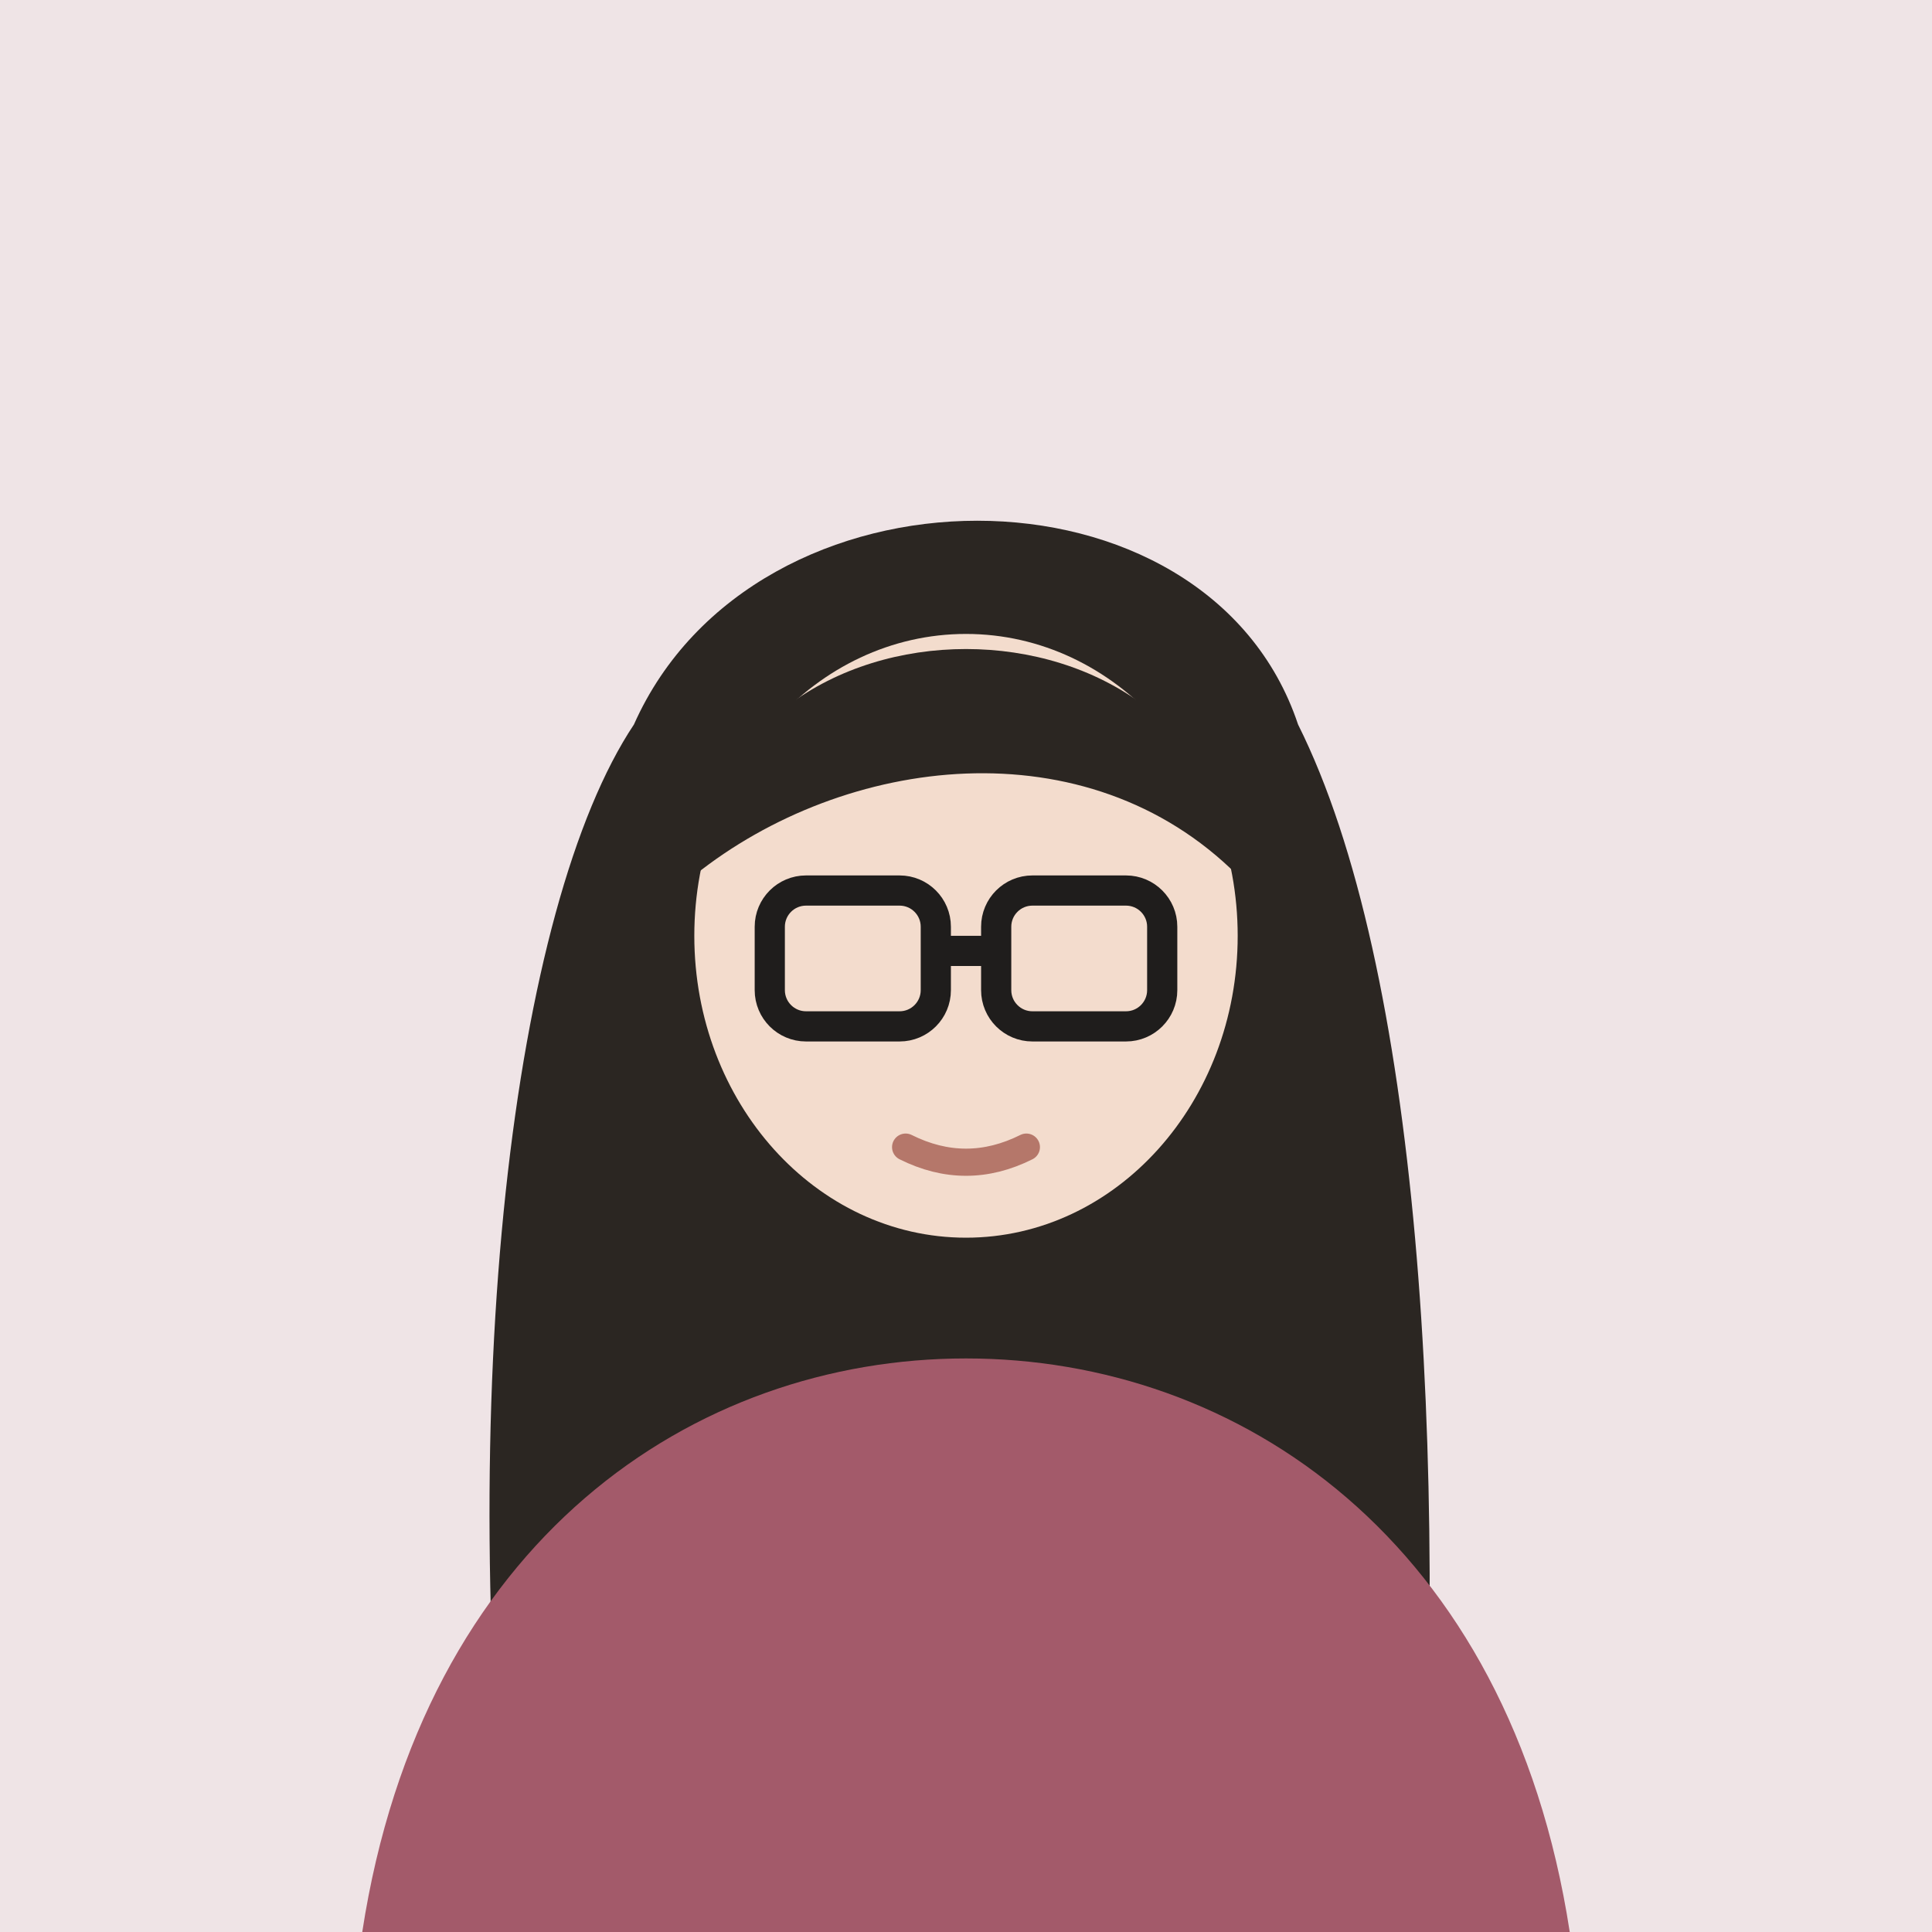
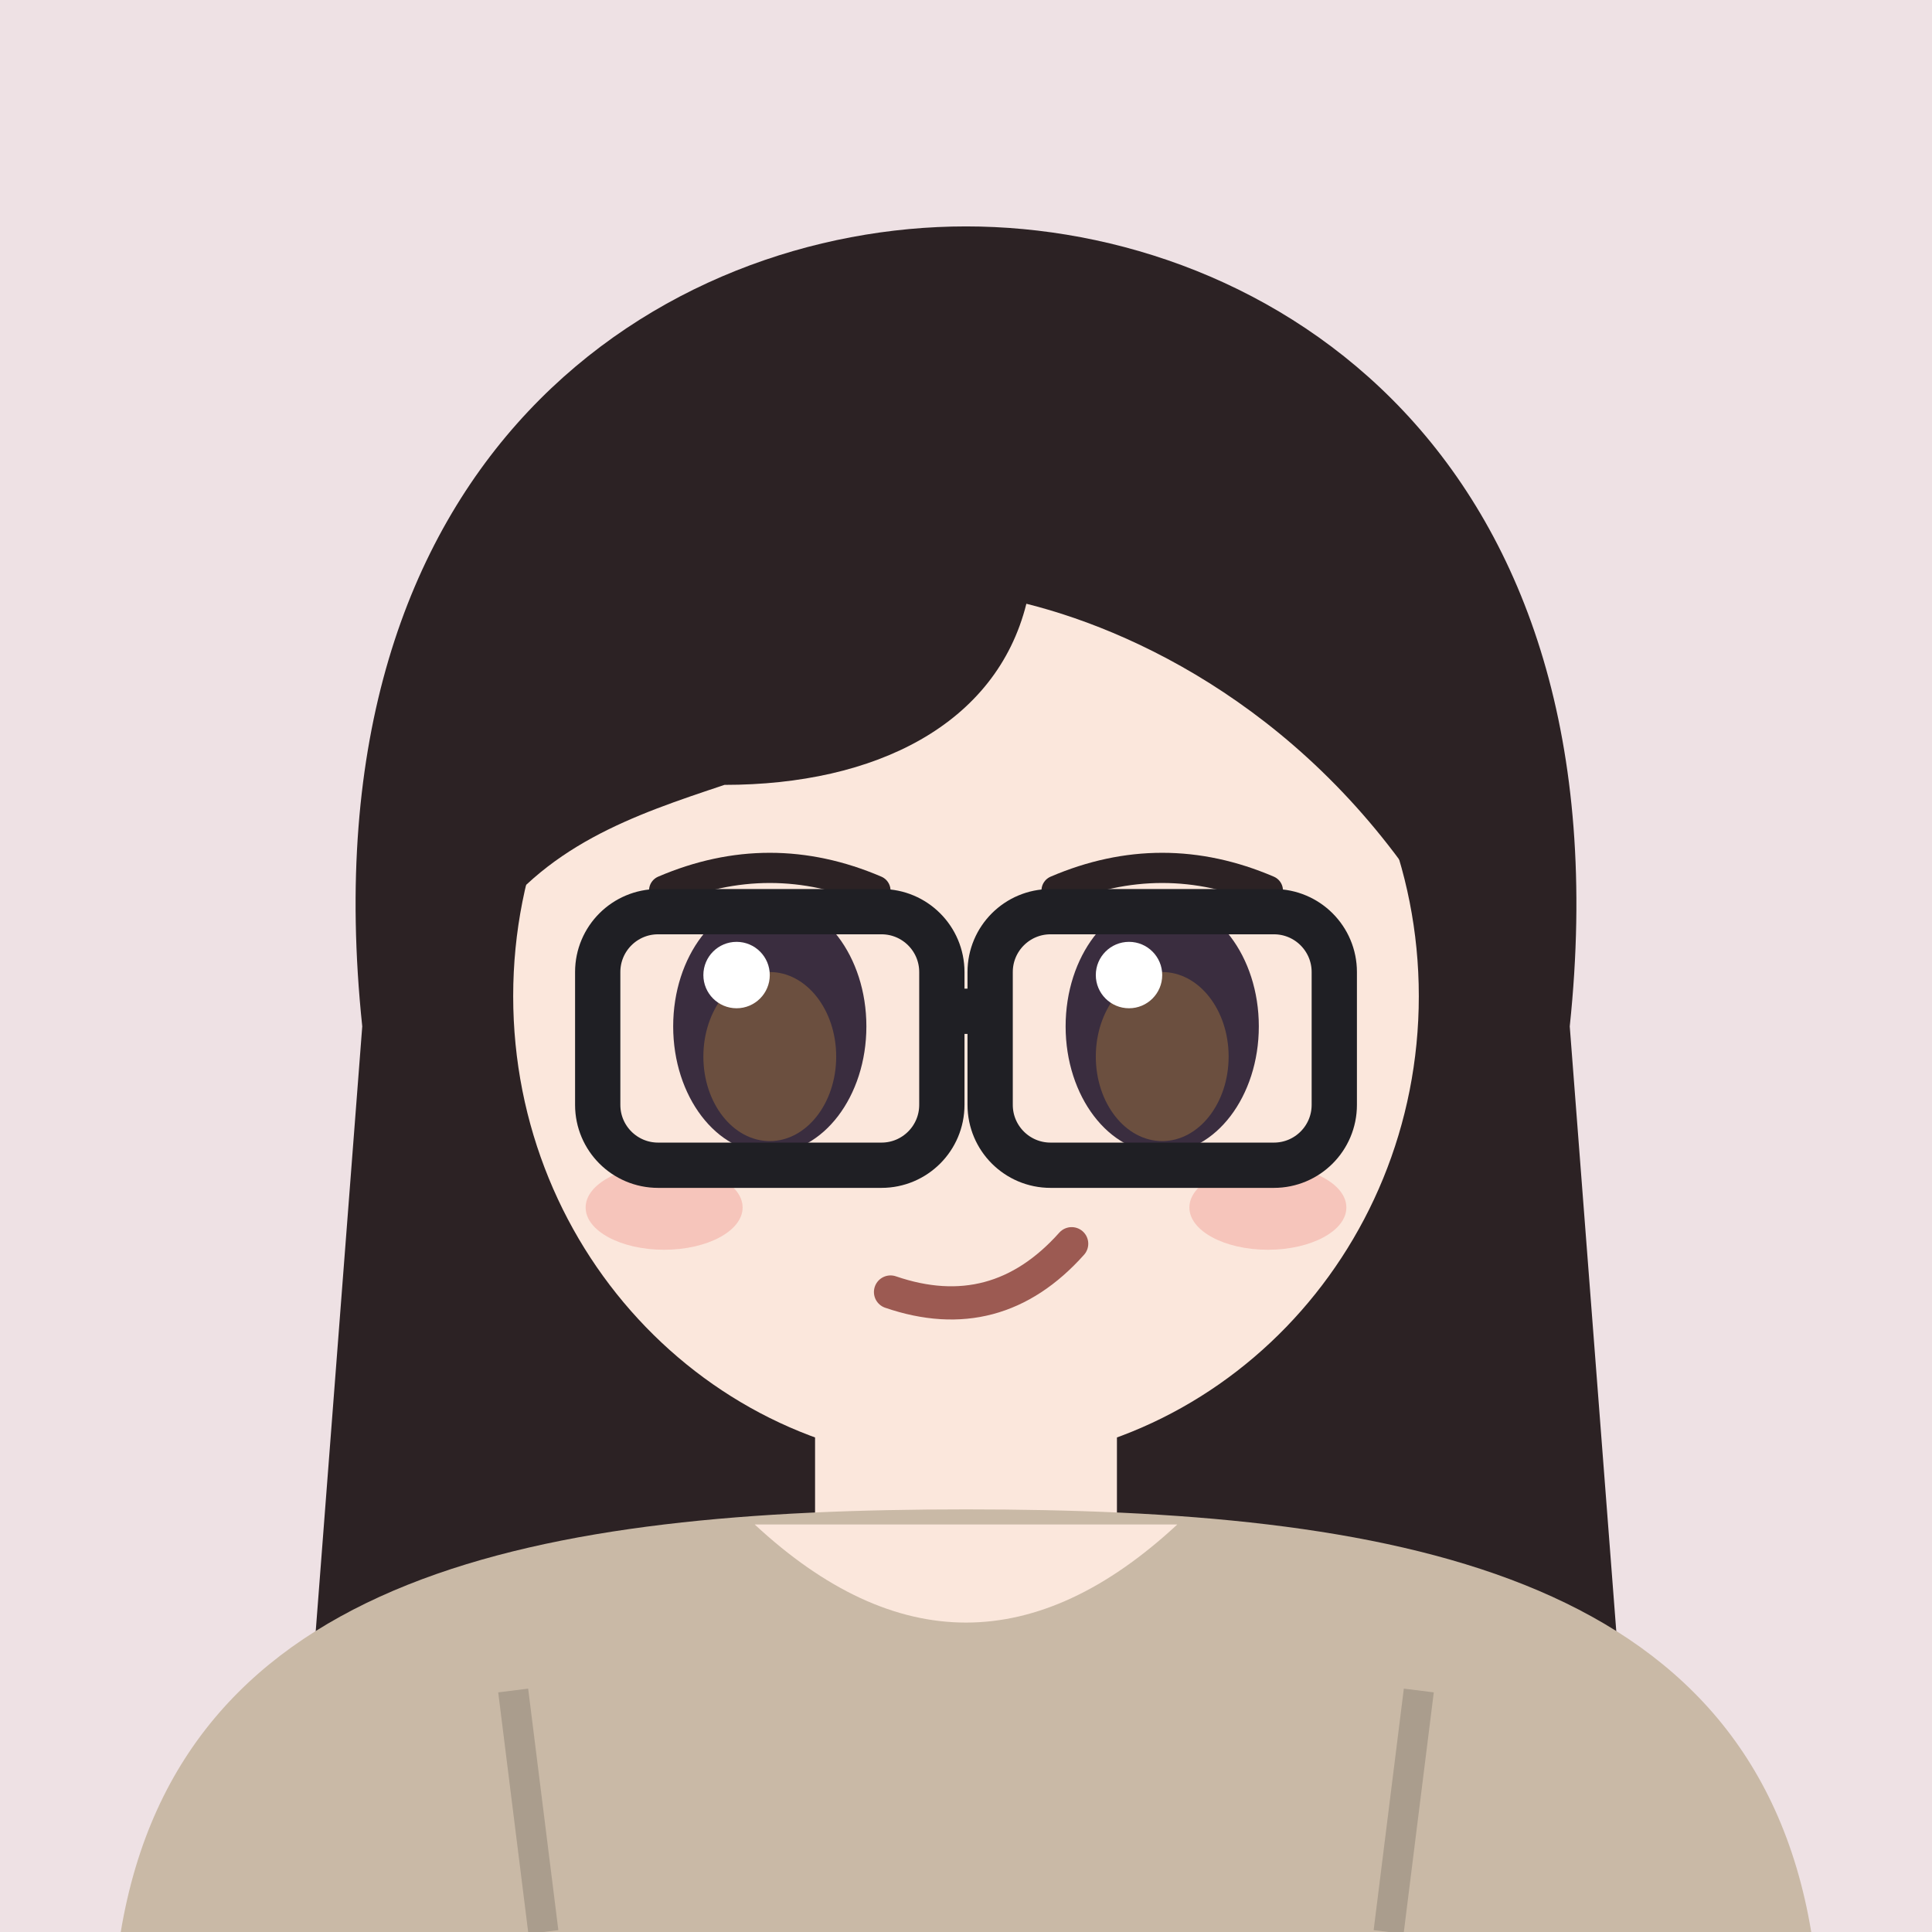
<svg xmlns="http://www.w3.org/2000/svg" viewBox="0 0 64 64">
-   <rect width="64" height="64" fill="#efe4e6" />
-   <path d="M17 64 C15 46 17 30 21 24 C25 15 40 15 43 24 C47 32 48 48 47 64 Z" fill="#2b2622" />
-   <ellipse cx="32" cy="31" rx="9" ry="10" fill="#f3dccd" />
-   <path d="M23 29 C24 19 40 19 41 29 C36 24 28 25 23 29 Z" fill="#2b2622" />
-   <rect x="25.5" y="29.5" width="5.5" height="4.5" rx="1.2" fill="none" stroke="#1f1d1c" stroke-width="1" />
-   <rect x="33" y="29.5" width="5.5" height="4.5" rx="1.2" fill="none" stroke="#1f1d1c" stroke-width="1" />
-   <path d="M31 31.5 h2" stroke="#1f1d1c" stroke-width="1" />
-   <path d="M30 38 q2 1 4 0" stroke="#b5776a" stroke-width="0.9" fill="none" stroke-linecap="round" />
-   <path d="M12 64 C14 51 23 45 32 45 C41 45 50 51 52 64 Z" fill="#a35a6a" />
+   <rect width="64" height="64" fill="#eee1e4" />
+   <path d="M12 34 C10 15 22 7.5 32 7.5 C42 7.5 54 15 52 34 L54 60 C46 63 18 63 10 60 Z" fill="#2c2224" />
+   <rect x="27" y="45" width="10" height="9" fill="#fbe7dc" />
+   <path d="M4 64 C6 52 18 50 32 50 C46 50 58 52 60 64 Z" fill="#c9b9a6" />
+   <path d="M25 50.5 Q32 57 39 50.5" fill="#fbe7dc" />
+   <path d="M17 56 L18 64 M47 56 L46 64" stroke="#aa9d8d" stroke-width="1" />
+   <ellipse cx="32" cy="33" rx="15" ry="15.5" fill="#fbe7dc" />
+   <ellipse cx="25.5" cy="34" rx="3.2" ry="4.2" fill="#3a2d3f" />
+   <ellipse cx="25.5" cy="35" rx="2.2" ry="2.8" fill="#6b4f3f" />
+   <circle cx="24.4" cy="32.3" r="1.1" fill="#fff" />
+   <ellipse cx="38.5" cy="34" rx="3.2" ry="4.2" fill="#3a2d3f" />
+   <ellipse cx="38.5" cy="35" rx="2.2" ry="2.8" fill="#6b4f3f" />
+   <circle cx="37.4" cy="32.3" r="1.1" fill="#fff" />
+   <path d="M22 29.5 Q25.5 28 29 29.5" stroke="#2c2224" stroke-width="1" fill="none" stroke-linecap="round" />
+   <path d="M35 29.5 Q38.5 28 42 29.5" stroke="#2c2224" stroke-width="1" fill="none" stroke-linecap="round" />
+   <ellipse cx="22" cy="40" rx="2.6" ry="1.4" fill="#f2a9a0" opacity=".55" />
+   <ellipse cx="42" cy="40" rx="2.6" ry="1.4" fill="#f2a9a0" opacity=".55" />
+   <path d="M29.5 42.8 Q33 44 35.5 41.2" stroke="#9c5a52" stroke-width="1.1" fill="none" stroke-linecap="round" />
+   <path d="M16 31 C16 17 24 12 32 12 C40 12 48 17 48 31 C44 24 38 21 34 20 C33 24 29 26 24 26 C21 27 18 28 16 31 Z" fill="#2c2224" />
+   <g fill="none" stroke="#1f1f24" stroke-width="1.5">
+     <rect x="19.8" y="30.2" width="11.4" height="8.4" rx="2" />
+     <rect x="32.8" y="30.2" width="11.4" height="8.4" rx="2" />
+     <path d="M31.2 33.5 L32.8 33.5" />
+   </g>
</svg>
